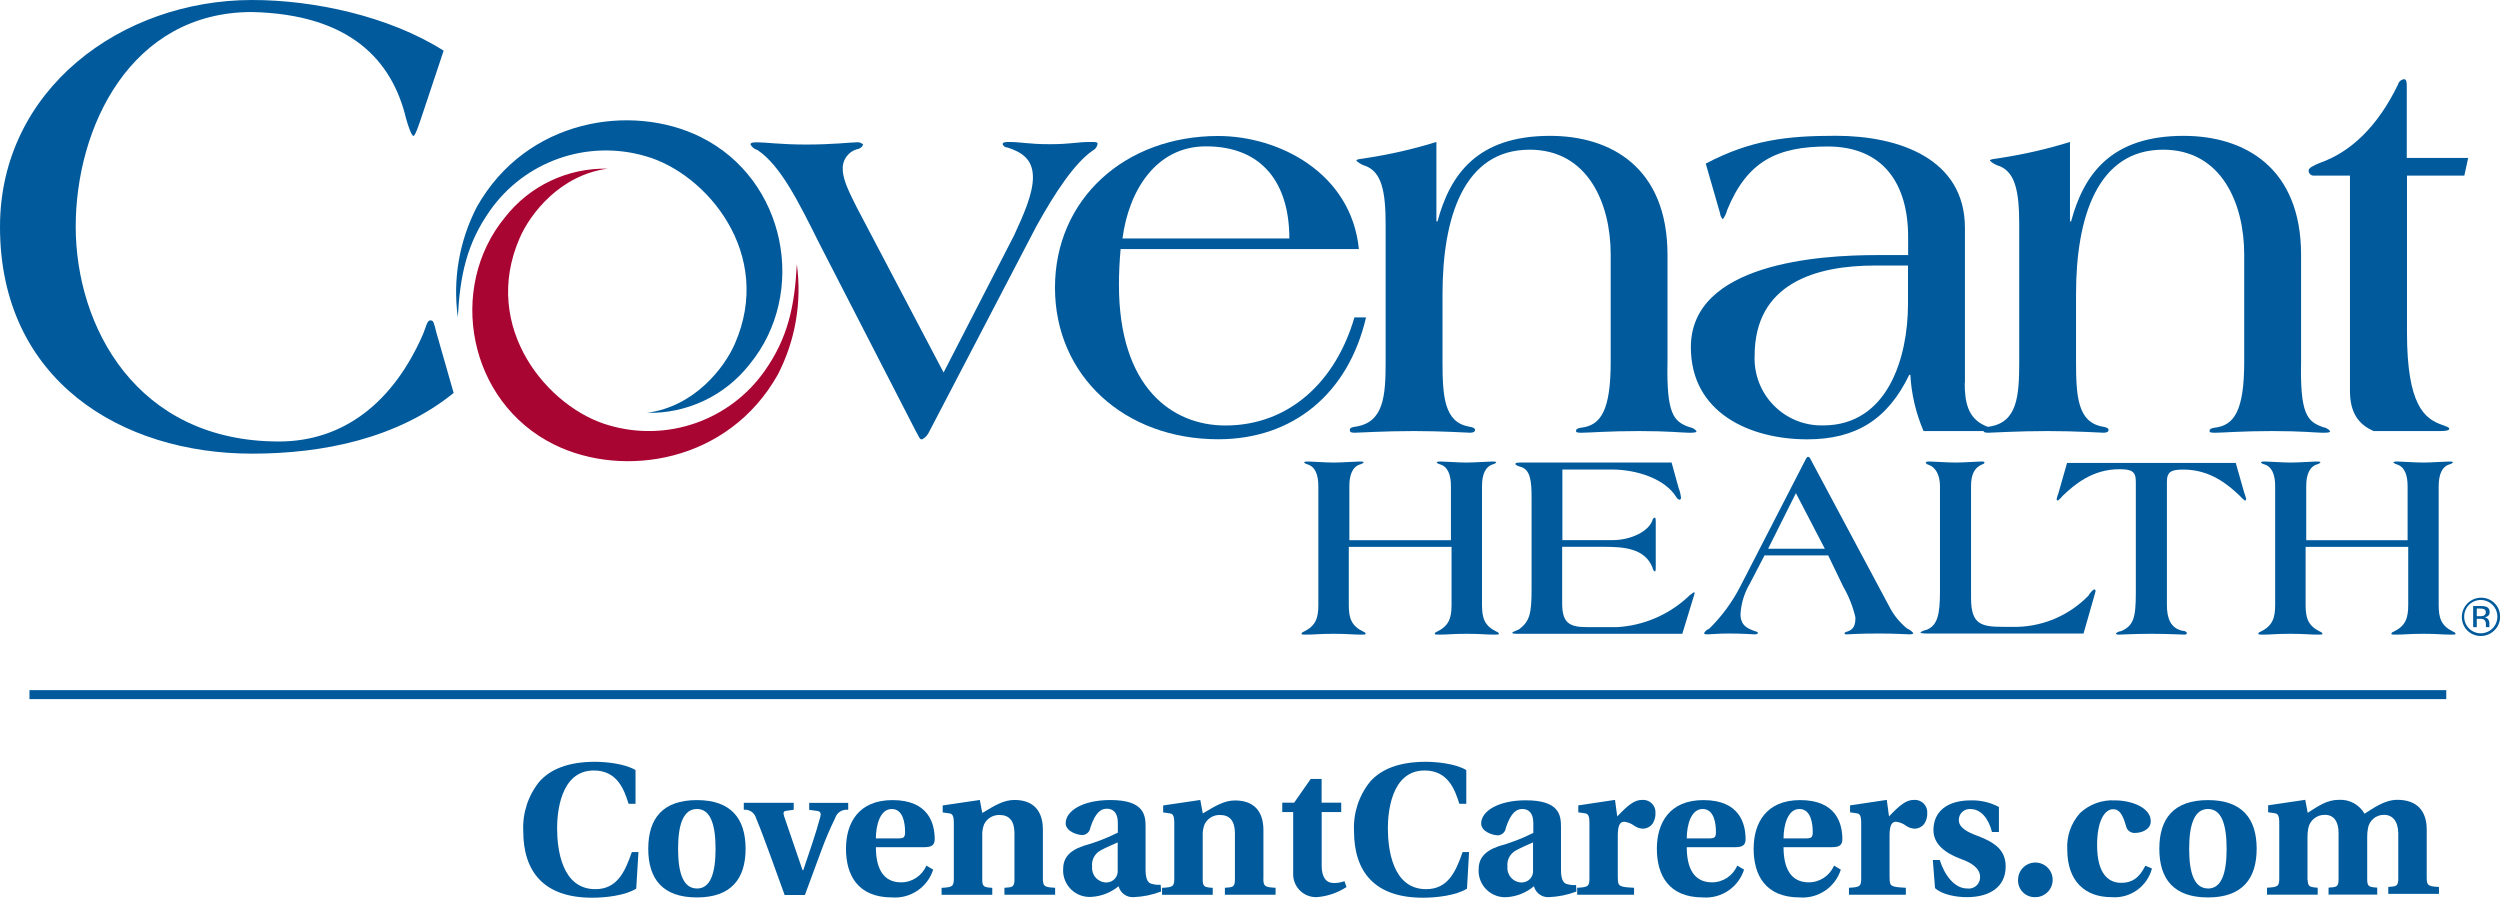
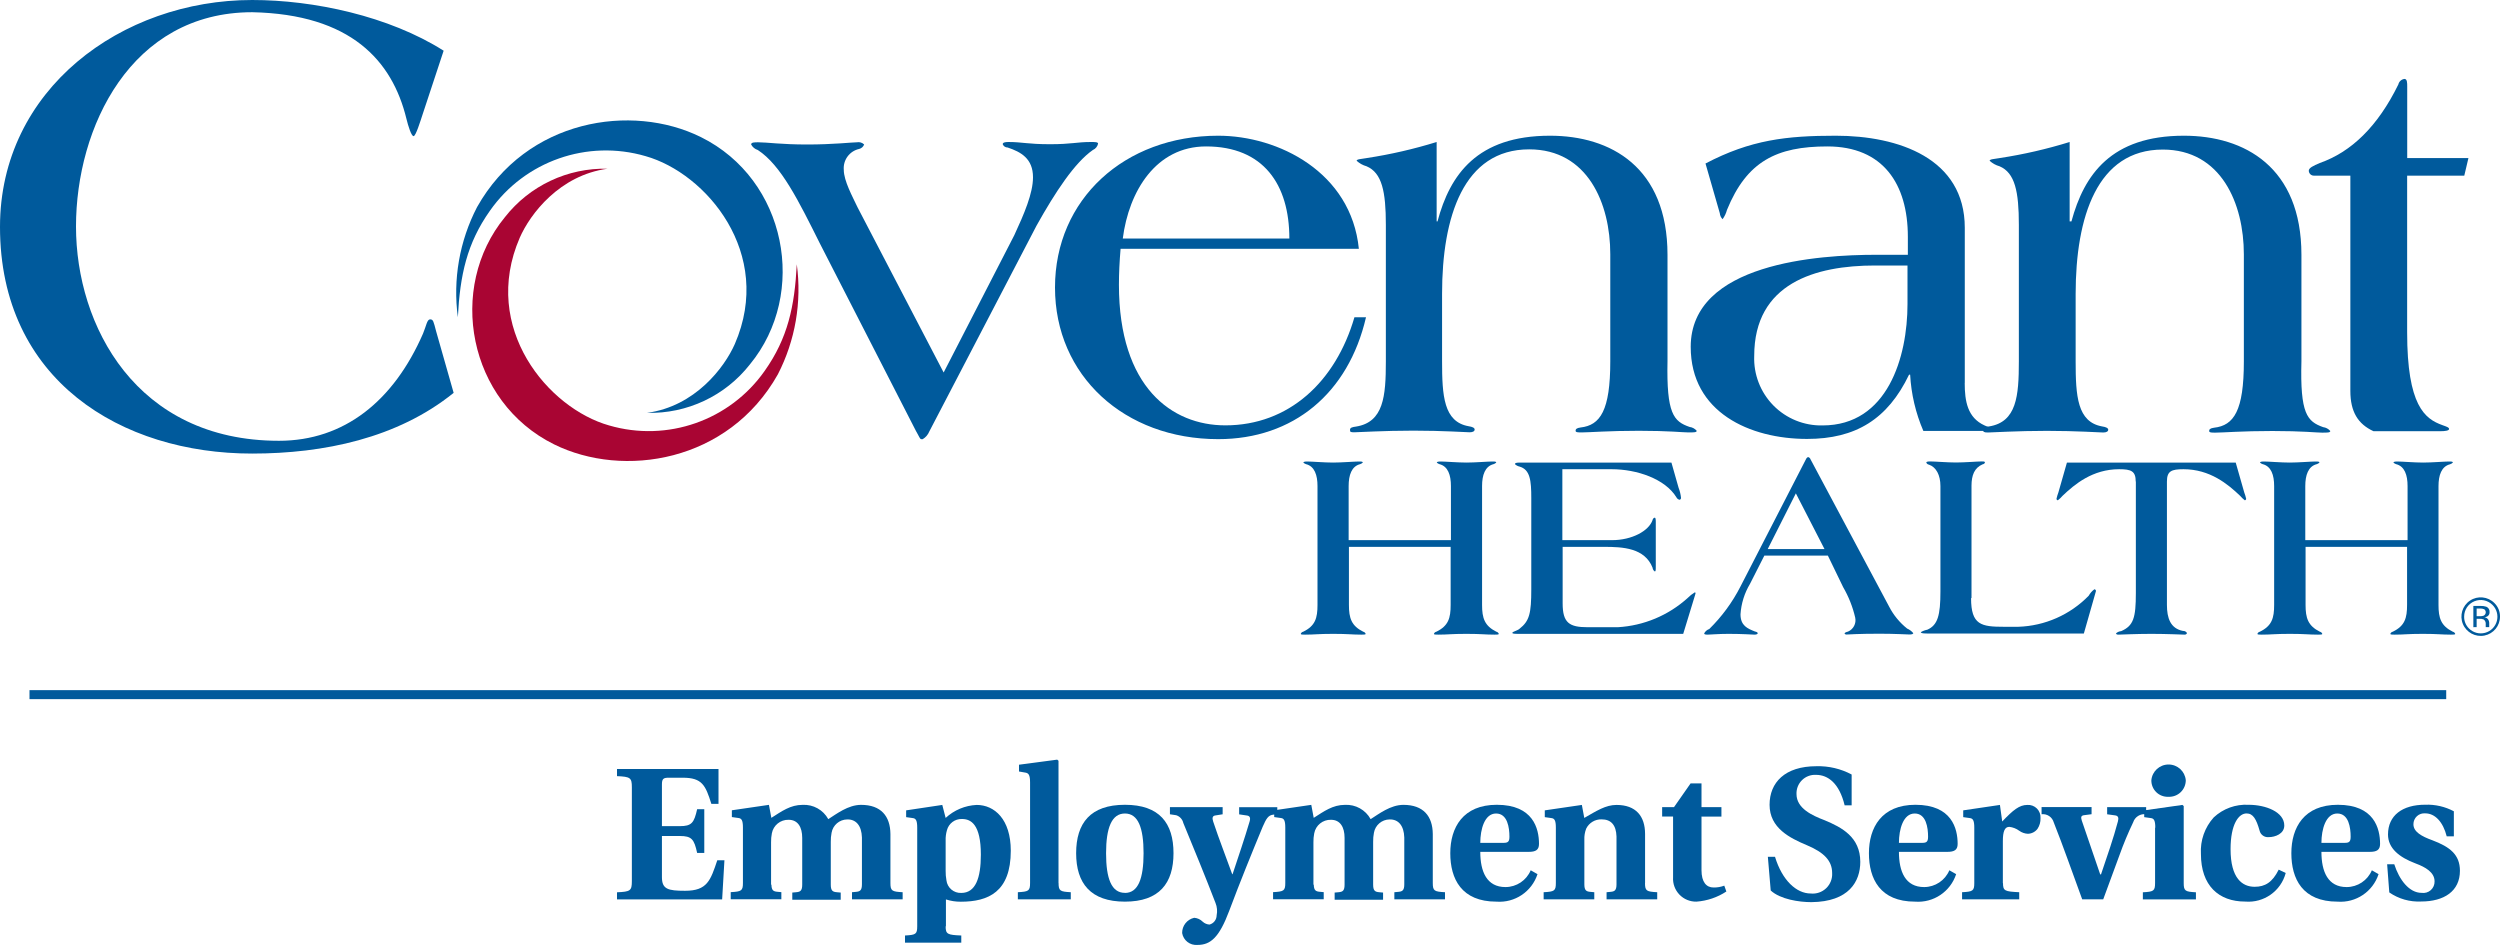
- <svg xmlns="http://www.w3.org/2000/svg" id="Layer_1" data-name="Layer 1" viewBox="0 0 359.58 129.12">
+ <svg xmlns="http://www.w3.org/2000/svg" id="Layer_1" data-name="Layer 1" viewBox="0 0 350 132.29">
  <defs>
-     <style>.cls-1,.cls-3{fill:#005a9c;}.cls-2{fill:#a90533;}.cls-3{stroke:#005a9c;stroke-width:1.29px;}</style>
+     <style>.cls-1{fill:#005a9c;}.cls-2{fill:#a90533;}</style>
  </defs>
-   <path class="cls-1" d="M91.83,122.54l-0.32,5.28c-1.63,1-4.44,1.3-6.34,1.3-7,0-9.91-3.79-9.91-9.59a10.51,10.51,0,0,1,2.33-7.12c1.6-1.79,4.17-2.84,8-2.84,1.35,0,4.2.22,5.82,1.19v4.85h-1c-0.62-1.95-1.57-4.79-5-4.79-4.9,0-5.28,6.31-5.28,8.29,0,3.06.68,8.78,5.5,8.78,3.06,0,4.23-2.36,5.25-5.34h1Z" />
-   <path class="cls-1" d="M211.3,122.54L211,127.82c-1.63,1-4.44,1.3-6.34,1.3-7,0-9.91-3.79-9.91-9.59a10.51,10.51,0,0,1,2.33-7.12c1.6-1.79,4.17-2.84,8-2.84,1.35,0,4.2.22,5.82,1.19v4.85h-1c-0.62-1.95-1.57-4.79-5-4.79-4.9,0-5.28,6.31-5.28,8.29,0,3.06.68,8.78,5.5,8.78,3.06,0,4.23-2.36,5.25-5.34h1Z" />
-   <path class="cls-1" d="M107.24,122.08c0,4.33-2.09,7-7,7s-7-2.63-7-7,2.09-7,7-7S107.24,117.74,107.24,122.08Zm-7,5.72c1.9,0,2.68-2.09,2.68-5.72s-0.79-5.72-2.68-5.72-2.71,2.09-2.71,5.72S98.33,127.79,100.25,127.79Z" />
-   <path class="cls-1" d="M112.85,128.71l-2.11-5.82c-0.65-1.76-1.27-3.49-2-5.23a1.64,1.64,0,0,0-1.76-1.19v-1h7.18v1l-1,.14c-0.49.05-.54,0.27-0.38,0.79l2.65,7.75h0.11c0.92-2.74,1.79-5.2,2.44-7.64,0.14-.51.05-0.81-0.43-0.87l-1.16-.16v-1H122v1a1.7,1.7,0,0,0-1.87,1.17,49.29,49.29,0,0,0-2,4.69l-2.36,6.39h-3Z" />
-   <path class="cls-1" d="M134.22,125.08a5.76,5.76,0,0,1-5.9,4c-5,0-6.64-3.28-6.64-7s1.81-7,6.69-7c5.23,0,6.07,3.41,6.07,5.63,0,0.87-.49,1.14-1.46,1.14h-7c0,2.84.92,5.06,3.63,5.06a3.94,3.94,0,0,0,3.63-2.41Zm-4.88-4.5c0.62,0,.84-0.16.84-0.89,0-1.27-.27-3.33-1.92-3.33s-2.28,2.28-2.28,4.23h3.36Z" />
-   <path class="cls-1" d="M150,126.36c0,1.14.22,1.25,1.76,1.33v1h-7.29v-1l0.57-.05c0.57-.05.87-0.19,0.87-1.08v-6.88c-0.05-1.62-.76-2.46-2.14-2.46a2.39,2.39,0,0,0-2.22,1.33,3.94,3.94,0,0,0-.27,1.6v6.42c0,0.89.3,1,.87,1.08l0.57,0.05v1h-7.29v-1c1.54-.08,1.76-0.19,1.76-1.33v-8c0-1.08-.22-1.33-0.65-1.38l-0.95-.14v-1l5.34-.79,0.35,1.87c1.79-1.06,3.06-1.87,4.63-1.87,2.79,0,4.06,1.63,4.09,4.17v7.07Z" />
-   <path class="cls-1" d="M167,128.23a12.48,12.48,0,0,1-4,.81,2.09,2.09,0,0,1-2.11-1.57A6.79,6.79,0,0,1,157,129a3.81,3.81,0,0,1-4.09-3.93c0-1.54.73-2.65,2.87-3.39a27.45,27.45,0,0,0,5-1.92v-1.44c0-1.54-.79-2-1.57-2s-1.63.41-2.38,2.71a1.23,1.23,0,0,1-1.11,1.08c-0.7,0-2.44-.49-2.44-1.71,0-1.76,2.44-3.33,6.42-3.33,4.79,0,5.07,2.11,5.07,3.79v6.26c0,1.6.51,1.92,0.87,2a3.67,3.67,0,0,0,1.3.14Zm-6.23-7.07c-0.65.3-1.6,0.68-2.44,1.14a2.35,2.35,0,0,0-1.25,2.36,2.08,2.08,0,0,0,2,2.27,1.64,1.64,0,0,0,1.68-1.84v-3.93Z" />
-   <path class="cls-1" d="M181.71,126.36c0,1.14.22,1.25,1.76,1.33v1h-7.29v-1l0.57-.05c0.57-.05.87-0.19,0.87-1.08v-6.88c-0.05-1.62-.76-2.46-2.14-2.46a2.39,2.39,0,0,0-2.22,1.33,3.94,3.94,0,0,0-.27,1.6v6.42c0,0.89.3,1,.87,1.08l0.57,0.05v1h-7.29v-1c1.54-.08,1.76-0.19,1.76-1.33v-8c0-1.08-.22-1.33-0.65-1.38l-0.95-.14v-1l5.34-.79L173,117c1.79-1.06,3.06-1.87,4.63-1.87,2.79,0,4.06,1.63,4.09,4.17v7.07Z" />
-   <path class="cls-1" d="M190.1,116.8v7.72c0,1.73.7,2.49,1.73,2.49a4.15,4.15,0,0,0,1.54-.27l0.3,0.84a9,9,0,0,1-4.31,1.46,3.3,3.3,0,0,1-3.36-3.49V116.8h-1.57v-1.35h1.71l2.38-3.41h1.57v3.41h2.82v1.35H190.1Z" />
-   <path class="cls-1" d="M226.74,128.23a12.47,12.47,0,0,1-4,.81,2.09,2.09,0,0,1-2.11-1.57,6.79,6.79,0,0,1-3.87,1.57,3.81,3.81,0,0,1-4.09-3.93c0-1.54.73-2.65,2.87-3.39a27.45,27.45,0,0,0,5-1.92v-1.44c0-1.54-.79-2-1.57-2s-1.63.41-2.38,2.71a1.23,1.23,0,0,1-1.11,1.08c-0.7,0-2.44-.49-2.44-1.71,0-1.76,2.44-3.33,6.42-3.33,4.79,0,5.06,2.11,5.06,3.79v6.26c0,1.6.51,1.92,0.87,2a3.68,3.68,0,0,0,1.3.14Zm-6.23-7.07c-0.65.3-1.6,0.68-2.44,1.14a2.35,2.35,0,0,0-1.25,2.36,2.08,2.08,0,0,0,2,2.27,1.64,1.64,0,0,0,1.68-1.84v-3.93Z" />
-   <path class="cls-1" d="M232.7,126.36c0,1.14.24,1.22,2.33,1.33v1h-8.18v-1c1.54-.08,1.76-0.19,1.76-1.33v-8c0-1.08-.22-1.33-0.65-1.38l-0.95-.14v-1l5.28-.79,0.32,2.38c1.57-1.65,2.46-2.38,3.6-2.38a1.78,1.78,0,0,1,1.9,1.9,2.59,2.59,0,0,1-.43,1.54,1.78,1.78,0,0,1-1.38.7,2.29,2.29,0,0,1-1.25-.43,3,3,0,0,0-1.44-.57c-0.65,0-.92.62-0.92,2v6.07Z" />
-   <path class="cls-1" d="M250.85,125.08a5.76,5.76,0,0,1-5.9,4c-5,0-6.64-3.28-6.64-7s1.82-7,6.69-7c5.23,0,6.07,3.41,6.07,5.63,0,0.87-.49,1.14-1.46,1.14h-7c0,2.84.92,5.06,3.63,5.06a3.94,3.94,0,0,0,3.63-2.41Zm-4.88-4.5c0.62,0,.84-0.16.84-0.89,0-1.27-.27-3.33-1.92-3.33s-2.28,2.28-2.28,4.23H246Z" />
-   <path class="cls-1" d="M264.77,125.08a5.76,5.76,0,0,1-5.9,4c-5,0-6.64-3.28-6.64-7s1.82-7,6.69-7c5.23,0,6.07,3.41,6.07,5.63,0,0.87-.49,1.14-1.46,1.14h-7c0,2.84.92,5.06,3.63,5.06a3.94,3.94,0,0,0,3.63-2.41Zm-4.88-4.5c0.62,0,.84-0.16.84-0.89,0-1.27-.27-3.33-1.92-3.33s-2.28,2.28-2.28,4.23h3.36Z" />
-   <path class="cls-1" d="M271.79,126.36c0,1.14.24,1.22,2.33,1.33v1h-8.18v-1c1.54-.08,1.76-0.19,1.76-1.33v-8c0-1.08-.22-1.33-0.65-1.38l-0.95-.14v-1l5.28-.79,0.32,2.38c1.57-1.65,2.46-2.38,3.6-2.38a1.78,1.78,0,0,1,1.9,1.9,2.59,2.59,0,0,1-.43,1.54,1.78,1.78,0,0,1-1.38.7,2.29,2.29,0,0,1-1.25-.43,3,3,0,0,0-1.44-.57c-0.65,0-.92.62-0.92,2v6.07Z" />
-   <path class="cls-1" d="M278,123.7h1c0.7,2.22,2.14,4.09,3.93,4.09a1.62,1.62,0,0,0,1.87-1.65c0-1.3-1.33-2.09-2.71-2.57-2.38-.89-4-2.19-4-4.17,0-2.74,2.06-4.28,5.36-4.28a8.11,8.11,0,0,1,4.06.95v3.6h-1c-0.51-2.06-1.68-3.3-3.06-3.3a1.56,1.56,0,0,0-1.71,1.57c0,1.08,1.16,1.73,2.74,2.3,2.49,0.95,4,2.06,4,4.39,0,2.93-2.28,4.41-5.58,4.41-1.52,0-3.55-.35-4.58-1.3Z" />
-   <path class="cls-1" d="M290.26,126.52a2.49,2.49,0,1,1,2.49,2.52A2.4,2.4,0,0,1,290.26,126.52Z" />
-   <path class="cls-1" d="M309.52,124.92a5.55,5.55,0,0,1-5.82,4.12c-3.82,0-6.36-2.3-6.36-6.85a7.2,7.2,0,0,1,1.84-5.25,6.78,6.78,0,0,1,5-1.82c2.46,0,5.17,1.06,5.17,3,0,1.19-1.3,1.68-2.25,1.68a1.22,1.22,0,0,1-1.3-.95c-0.46-1.62-.92-2.46-1.87-2.46-1.14,0-2.3,1.54-2.3,5.17,0,4.23,1.71,5.42,3.47,5.42,1.49,0,2.55-.62,3.47-2.46Z" />
-   <path class="cls-1" d="M324.58,122.08c0,4.33-2.09,7-7,7s-7-2.63-7-7,2.09-7,7-7S324.58,117.74,324.58,122.08Zm-7,5.72c1.9,0,2.68-2.09,2.68-5.72s-0.79-5.72-2.68-5.72-2.71,2.09-2.71,5.72S315.67,127.79,317.59,127.79Z" />
-   <path class="cls-1" d="M331.92,126.55c0,0.89.3,1,.87,1.08l0.57,0.05v1h-7.29v-1c1.54-.08,1.76-0.19,1.76-1.33v-8c0-1.08-.22-1.33-0.65-1.38l-0.95-.14v-1l5.34-.79,0.35,1.87c1.49-.95,2.74-1.87,4.5-1.87a4,4,0,0,1,3.68,2c1.17-.73,2.84-2,4.71-2,2.87,0,4.2,1.63,4.23,4.2v7c0,1.14.22,1.25,1.76,1.33v1h-7.29v-1l0.57-.05c0.57-.05.87-0.19,0.87-1.08V119.8c-0.05-1.71-.84-2.63-2.11-2.6a2.31,2.31,0,0,0-2.25,1.92,6.3,6.3,0,0,0-.11,1.3v6.12c0,0.89.3,1,.87,1.08l0.57,0.05v1h-7v-1l0.57-.05c0.57-.05.87-0.19,0.87-1.08V119.8c0-1.54-.62-2.6-1.95-2.6a2.38,2.38,0,0,0-2.41,1.95,6.2,6.2,0,0,0-.11,1.27v6.12Z" />
-   <path class="cls-1" d="M65.25,56.52c-8.06,6.52-18.71,8.73-29,8.73C17.46,65.25,0,54.7,0,32.63,0,12.86,17.46,0,36.27,0,45.1,0,55.94,2.3,63.81,7.29l-3,9c-0.38,1.15-1.06,3.26-1.34,3.26s-0.77-1.44-1.06-2.49c-2-8.35-8-15-22.17-15.33-17.46,0-25.35,16.57-25.35,30.87S19.58,63.5,40.11,63.5c9.4,0,16.5-5.73,20.73-15.42,0.48-1.15.58-2,1.06-2s0.48,0.29.86,1.73Z" />
-   <path class="cls-1" d="M135.72,53.58l10.15-19.75c1.43-3.09,2.7-6,2.7-8.33,0-2.7-1.74-3.65-3.65-4.28a0.74,0.74,0,0,1-.71-0.48c0-.24.32-0.32,0.79-0.32,2.06,0,2.78.32,6,.32,3.09,0,3.81-.32,5.87-0.32,0.56,0,1,0,1,.24a1.27,1.27,0,0,1-.71,1c-2.62,1.82-5.39,6-8.09,10.87L133.66,62.07a2.29,2.29,0,0,1-1,1.11h-0.16c-0.24,0-.32-0.4-0.79-1.19l-13.88-27c-3-6-5.55-11.18-8.88-13.41a1.64,1.64,0,0,1-1-.79c0-.32.48-0.32,1-0.32,1.27,0,3.25.32,7.06,0.32,3.65,0,6.5-.32,7.14-0.32a1.15,1.15,0,0,1,1,.32,1,1,0,0,1-.71.63,2.84,2.84,0,0,0-2.22,3c0,1.59,1.27,3.89,2,5.39Z" />
-   <path class="cls-1" d="M161.18,35.81c-0.16,1.82-.24,3.49-0.24,5.16,0,14.75,7.62,20.23,15.31,20.23,9.12,0,15.87-6.27,18.56-15.55h1.67C193.94,56.59,186,63.18,175.22,63.18c-13.49,0-23.48-9.12-23.48-21.81s10-21.81,23.48-21.81c8.65,0,19.12,5.24,20.23,16.26H161.18Zm24.27-1.51c0-7.77-3.73-13.25-12-13.25-7.22,0-11.11,6.43-12,13.25h24Z" />
-   <path class="cls-1" d="M206.6,31.84h0.16c1.82-6.74,5.71-12.3,16.18-12.3,8.73,0,16.9,4.52,16.9,17.13V52c-0.16,7.54.87,8.65,3.17,9.44a1.63,1.63,0,0,1,1,.56c0,0.24-.4.24-1.19,0.24S240.08,62,235.72,62s-7.14.24-8.17,0.24c-0.48,0-.87,0-0.87-0.24s0.16-.4.71-0.48c2.86-.32,4.28-2.46,4.28-9.52V36.6c0-7.3-3.25-15.07-11.66-15.07-9.44,0-12.53,9.68-12.53,20.78V52c0,5,.24,8.73,3.81,9.36,0.56,0.08.87,0.24,0.87,0.48s-0.24.4-.71,0.4S207.64,62,203.35,62s-7.93.24-8.49,0.24-0.71-.08-0.71-0.4,0.32-.4.87-0.48c4-.63,4.28-4.36,4.28-9.36V32.32c0-4.76-.56-7.46-2.78-8.41a3.51,3.51,0,0,1-1.43-.79c0-.24.56-0.24,1.51-0.4a69.34,69.34,0,0,0,10-2.3V31.84Z" />
-   <path class="cls-1" d="M282.59,55.09c0,2.62.4,5,2.86,6.11,0.48,0.24.79,0.24,0.79,0.48a1,1,0,0,1-1,.32h-8.57a23.64,23.64,0,0,1-1.9-8.09h-0.16c-3.09,6.43-7.69,9.28-14.67,9.28-8.25,0-16.74-3.81-16.74-13.25,0-12.06,18.4-13.25,26.73-13.25h4.52V34.07c0-7.62-3.57-13-11.58-13-7.3,0-11.58,2.14-14.44,9.12a4,4,0,0,1-.63,1.35,1.42,1.42,0,0,1-.4-0.87l-2.06-7.14c6.5-3.41,11.66-4,18.72-4,9,0,18.56,3.25,18.56,13.25V55.09Zm-8.17-16.9h-4.68c-8.57,0-17.37,2.54-17.37,13a9.63,9.63,0,0,0,9.84,10c9.36,0,12.22-9.84,12.22-17.45V38.19Z" />
-   <path class="cls-1" d="M297.73,31.84h0.16c1.82-6.74,5.71-12.3,16.18-12.3,8.73,0,16.9,4.52,16.9,17.13V52c-0.16,7.54.87,8.65,3.17,9.44a1.63,1.63,0,0,1,1,.56c0,0.24-.4.24-1.19,0.24S331.21,62,326.84,62s-7.14.24-8.17,0.24c-0.48,0-.87,0-0.87-0.24s0.16-.4.71-0.48c2.86-.32,4.28-2.46,4.28-9.52V36.6c0-7.3-3.25-15.07-11.66-15.07-9.44,0-12.53,9.68-12.53,20.78V52c0,5,.24,8.73,3.81,9.36,0.56,0.08.87,0.24,0.87,0.48s-0.24.4-.71,0.4S298.76,62,294.48,62s-7.93.24-8.49,0.24-0.71-.08-0.71-0.4,0.32-.4.87-0.48c4-.63,4.28-4.36,4.28-9.36V32.32c0-4.76-.56-7.46-2.78-8.41a3.51,3.51,0,0,1-1.43-.79c0-.24.56-0.24,1.51-0.4a69.32,69.32,0,0,0,10-2.3V31.84Z" />
-   <path class="cls-1" d="M332.84,25.26a0.73,0.73,0,0,1-.79-0.71c0-.4.63-0.71,1.59-1.11,4.52-1.59,8.33-5.24,11.26-11.26a1.05,1.05,0,0,1,.87-0.79c0.4,0,.4.56,0.4,1.11V22.72H355l-0.55,2.54h-8.25V47.79c0,10.55,2.54,12.45,5.08,13.33,0.63,0.24,1,.32,1,0.56s-0.55.32-1.27,0.32h-9.6C339.1,61,338,59.21,338,56.2V25.26h-5.16Z" />
-   <path class="cls-1" d="M208.69,77.69V69.92c0-1.58-.42-2.85-1.66-3.16a0.94,0.94,0,0,1-.39-0.23c0-.12.23-0.15,0.58-0.15,0.62,0,2.46.15,3.7,0.15s3.08-.15,3.7-0.15c0.35,0,.58,0,0.58.15a0.94,0.94,0,0,1-.38.23c-1.23.31-1.66,1.58-1.66,3.16V87c0,1.89.35,3,2.08,3.85a0.46,0.46,0,0,1,.35.31c0,0.12-.23.12-0.62,0.12-1.39,0-1.85-.12-4-0.12s-2.66.12-4,.12c-0.39,0-.62,0-0.62-0.12a0.46,0.46,0,0,1,.35-0.31c1.73-.85,2.08-2,2.08-3.85V78.66H194V87c0,1.89.35,3,2.08,3.85a0.46,0.46,0,0,1,.35.31c0,0.12-.23.12-0.62,0.12-1.39,0-1.85-.12-4-0.12s-2.66.12-4,.12c-0.38,0-.62,0-0.62-0.12a0.46,0.46,0,0,1,.35-0.31c1.73-.85,2.08-2,2.08-3.85V69.92c0-1.58-.42-2.85-1.66-3.16a0.94,0.94,0,0,1-.39-0.23c0-.12.23-0.15,0.58-0.15,0.62,0,2.46.15,3.7,0.15s3.08-.15,3.7-0.15c0.35,0,.58,0,0.58.15a0.94,0.94,0,0,1-.39.23c-1.23.31-1.66,1.58-1.66,3.16v7.78h14.67Z" />
-   <path class="cls-1" d="M224.76,77.69h7.12c2.81,0,5.28-1.31,5.81-2.89a0.41,0.41,0,0,1,.31-0.35c0.12,0,.15.19,0.15,0.58v6.35c0,0.65,0,.81-0.15.81a0.75,0.75,0,0,1-.31-0.54c-1.12-2.85-4.27-3-7-3h-6v8.12c0,2.81,1,3.43,3.58,3.43h4.35a16.37,16.37,0,0,0,10-4.2,5.31,5.31,0,0,1,1-.81,0.1,0.1,0,0,1,.12.12,1.75,1.75,0,0,1-.08.31l-1.69,5.54H218.68c-0.89,0-1.16,0-1.16-.15s0.81-.35,1.08-0.58c1.42-1.12,1.69-2.2,1.69-5.7V71.65c0-2.5-.15-4.16-1.69-4.54a1.39,1.39,0,0,1-.65-0.35c0-.15.15-0.23,0.73-0.23h21.75l1,3.62a5.5,5.5,0,0,1,.35,1.42,0.28,0.28,0,0,1-.19.31,0.65,0.65,0,0,1-.46-0.35c-1.62-2.66-5.7-4-9.32-4h-7.09v10.2Z" />
-   <path class="cls-1" d="M253.77,79.93l-2.08,4a9.76,9.76,0,0,0-1.35,4.39c0,1.66,1,2.08,2.08,2.46,0.31,0.08.42,0.15,0.42,0.27s-0.19.19-.46,0.19-1.66-.12-3.77-0.12c-1.54,0-2.54.12-3,.12s-0.5-.08-0.5-0.19a1.33,1.33,0,0,1,.73-0.62,23.62,23.62,0,0,0,4.47-6.08l9.43-18.33a0.54,0.54,0,0,1,.27-0.31h0.08a0.48,0.48,0,0,1,.31.31l11.32,21.18a9.75,9.75,0,0,0,2.58,3.2,2.37,2.37,0,0,1,.89.65c0,0.12-.19.19-0.54,0.19s-2.08-.12-4.31-0.12c-3.16,0-4.43.12-4.66,0.12a0.41,0.41,0,0,1-.39-0.12c0-.15.19-0.23,0.5-0.31,0.89-.31,1.08-1,1.08-2a15.83,15.83,0,0,0-1.73-4.39l-2.19-4.54h-9.16Zm4.54-9-4,8h8.16Z" />
-   <path class="cls-1" d="M283.5,86c0,3.85,1.46,4.16,4.74,4.16h2a14.81,14.81,0,0,0,10.13-4.47,2.94,2.94,0,0,1,.81-0.92,0.23,0.23,0,0,1,.23.27,3.94,3.94,0,0,1-.15.54l-1.58,5.54H277.07c-0.65,0-.85-0.08-0.85-0.19a2.83,2.83,0,0,1,.92-0.35c1.5-.65,1.89-2.08,1.89-5.51V69.92c0-1.58-.62-2.73-1.66-3.08a0.47,0.47,0,0,1-.38-0.31c0-.12.23-0.15,0.58-0.15,0.62,0,2.46.15,3.7,0.15s3.08-.15,3.7-0.15c0.35,0,.46,0,0.46.19a0.5,0.5,0,0,1-.35.23c-1.16.5-1.58,1.54-1.58,3.12V86Z" />
-   <path class="cls-1" d="M307.2,69.26c0-1.5-.65-1.77-2.39-1.77-3.81,0-6.39,2.16-8.12,3.81A4.46,4.46,0,0,1,296,72a0.22,0.22,0,0,1-.19-0.23,6.28,6.28,0,0,1,.27-0.88l1.23-4.31h24.26l1.23,4.31a6.35,6.35,0,0,1,.27.88,0.21,0.21,0,0,1-.19.23,4.46,4.46,0,0,1-.69-0.65c-1.73-1.66-4.31-3.81-8.13-3.81-1.73,0-2.39.27-2.39,1.77V87c0,1.89.5,3.39,2.31,3.74a0.61,0.61,0,0,1,.58.31,0.34,0.34,0,0,1-.31.23c-0.27,0-2.62-.12-4.81-0.12s-4.47.12-4.74,0.12-0.35-.08-0.35-0.19a1.29,1.29,0,0,1,.73-0.31c1.77-.77,2.12-1.89,2.12-5.47V69.26Z" />
-   <path class="cls-1" d="M346.29,77.69V69.92c0-1.58-.42-2.85-1.66-3.16a0.93,0.93,0,0,1-.38-0.23c0-.12.23-0.15,0.58-0.15,0.62,0,2.46.15,3.7,0.15s3.08-.15,3.7-0.15c0.35,0,.58,0,0.58.15a0.94,0.94,0,0,1-.39.23c-1.23.31-1.66,1.58-1.66,3.16V87c0,1.89.35,3,2.08,3.85a0.46,0.46,0,0,1,.35.31c0,0.12-.23.12-0.62,0.12-1.39,0-1.85-.12-4-0.12s-2.66.12-4,.12c-0.38,0-.62,0-0.62-0.12a0.46,0.46,0,0,1,.35-0.31c1.73-.85,2.08-2,2.08-3.85V78.66H331.62V87c0,1.89.35,3,2.08,3.85a0.47,0.47,0,0,1,.35.31c0,0.12-.23.12-0.62,0.12-1.39,0-1.85-.12-4-0.12s-2.66.12-4,.12c-0.38,0-.62,0-0.62-0.12a0.47,0.47,0,0,1,.35-0.31c1.73-.85,2.08-2,2.08-3.85V69.92c0-1.58-.42-2.85-1.66-3.16a0.94,0.94,0,0,1-.39-0.23c0-.12.23-0.15,0.58-0.15,0.62,0,2.46.15,3.7,0.15s3.08-.15,3.7-0.15c0.35,0,.58,0,0.58.15a0.94,0.94,0,0,1-.38.23c-1.23.31-1.66,1.58-1.66,3.16v7.78h14.67Z" />
-   <path class="cls-2" d="M114.61,38c-0.31,6.06-1.3,10.63-4.62,15.34a20.37,20.37,0,0,1-22.38,7.84c-8.71-2.45-18.54-14-12.84-27,1.49-3.4,5.74-9,12.63-9.92a18.21,18.21,0,0,0-14.77,7c-8.36,10.18-5.29,26.57,7.07,32.68,9.95,4.92,25.07,2.59,32.18-10.07A26.68,26.68,0,0,0,114.61,38Z" />
-   <path class="cls-1" d="M65.85,45.64c0.31-6.06,1.3-10.63,4.62-15.34a20.37,20.37,0,0,1,22.38-7.84c8.71,2.45,18.54,14,12.84,27-1.49,3.4-5.74,9-12.63,9.92a18.21,18.21,0,0,0,14.77-7c8.36-10.18,5.29-26.57-7.07-32.68-9.95-4.92-25.07-2.59-32.18,10.07A26.68,26.68,0,0,0,65.85,45.64Z" />
-   <path class="cls-1" d="M358.5,87a2.39,2.39,0,1,1-3.38,3.39,2.42,2.42,0,0,1,0-3.39A2.38,2.38,0,0,1,358.5,87Zm0.28-.27a2.78,2.78,0,0,0-3.93,3.93,2.77,2.77,0,0,0,3.93,0,2.69,2.69,0,0,0,.81-2A2.66,2.66,0,0,0,358.77,86.73Zm-1.55,1.83a1.45,1.45,0,0,1-.51.07h-0.48v-1.1h0.46a1.39,1.39,0,0,1,.65.11A0.55,0.55,0,0,1,357.22,88.56Zm-1.53,1.64h0.54V89h0.42a1.29,1.29,0,0,1,.6.1,0.75,0.75,0,0,1,.29.7v0.4h0.5l0,0a0.51,0.51,0,0,1,0-.16c0-.08,0-0.16,0-0.23V89.56a0.84,0.84,0,0,0-.17-0.47,0.74,0.74,0,0,0-.53-0.3,1.17,1.17,0,0,0,.44-0.15,0.66,0.66,0,0,0,.3-0.6,0.76,0.76,0,0,0-.47-0.77,2.33,2.33,0,0,0-.83-0.11h-1.07v3Z" />
-   <line class="cls-3" x1="351.85" y1="99.91" x2="4.24" y2="99.91" />
+   <path class="cls-1" d="M88.46,110.22c0-1.34-.21-1.48-2.08-1.56v-1h14.21v4.88h-1c-0.82-2.61-1.29-3.66-4-3.66h-2c-0.74,0-.92.18-0.92,0.95v5.83h2.5c1.66,0,2-.45,2.43-2.37h1v6.12h-1c-0.42-1.92-.76-2.37-2.43-2.37h-2.5v5.75c0,1.69.82,1.92,3.24,1.92,3.11,0,3.56-1.45,4.51-4.27h1l-0.32,5.48H86.38v-1c1.87-.08,2.08-0.21,2.08-1.56V110.22Z" />
+   <path class="cls-1" d="M108,123.8c0,0.87.29,1,.84,1.05l0.55,0.05v1h-7.09v-1c1.5-.08,1.71-0.18,1.71-1.29v-7.75c0-1.05-.21-1.29-0.63-1.34l-0.92-.13v-0.95l5.19-.76,0.34,1.82c1.45-.92,2.66-1.82,4.38-1.82a3.87,3.87,0,0,1,3.59,2c1.13-.71,2.77-2,4.59-2,2.79,0,4.09,1.58,4.11,4.09v6.85c0,1.11.21,1.21,1.71,1.29v1h-7.09v-1l0.55-.05c0.55-.05.84-0.18,0.84-1.05v-6.56c-0.05-1.66-.82-2.56-2.06-2.53a2.25,2.25,0,0,0-2.19,1.87,6.14,6.14,0,0,0-.11,1.27v6c0,0.87.29,1,.84,1.05l0.55,0.05v1h-6.78v-1l0.55-.05c0.55-.05.84-0.18,0.84-1.05v-6.56c0-1.5-.61-2.53-1.9-2.53a2.32,2.32,0,0,0-2.35,1.9,6,6,0,0,0-.11,1.24v6Z" />
+   <path class="cls-1" d="M132.39,129.68c0,1.11.26,1.21,2.19,1.29v1h-7.88v-1c1.5-.08,1.71-0.18,1.71-1.29V115.87c0-1.05-.21-1.29-0.63-1.34l-0.92-.13v-0.95l5.06-.76,0.47,1.82a6.86,6.86,0,0,1,4.35-1.82c2.48,0,4.77,2,4.77,6.41,0,5.77-3.14,7.14-7,7.14a6.66,6.66,0,0,1-2.08-.32v3.77Zm0-7.78a7,7,0,0,0,.11,1.34,2,2,0,0,0,2.08,1.77c2,0,2.74-2.08,2.74-5.35,0-4.27-1.4-5-2.64-5a2.1,2.1,0,0,0-2.11,1.58,4.62,4.62,0,0,0-.18,1.45v4.17Z" />
+   <path class="cls-1" d="M148.2,123.62c0,1.11.21,1.21,1.71,1.29v1h-7.41v-1c1.5-.08,1.71-0.18,1.71-1.29V109.54c0-1.05-.21-1.29-0.63-1.37l-0.92-.16v-0.95l5.35-.71,0.18,0.16v17.11Z" />
+   <path class="cls-1" d="M164.29,119.45c0,4.22-2,6.78-6.8,6.78s-6.83-2.56-6.83-6.78,2-6.78,6.83-6.78S164.29,115.23,164.29,119.45Zm-6.8,5.56c1.85,0,2.61-2,2.61-5.56s-0.76-5.56-2.61-5.56-2.64,2-2.64,5.56S155.61,125,157.48,125Z" />
+   <path class="cls-1" d="M178.82,113v1l-0.55.05c-0.74.08-1,.58-1.5,1.71-1.56,3.77-3.14,7.65-4.67,11.73-1.42,3.8-2.64,4.8-4.46,4.8a2,2,0,0,1-2.14-1.66,2.16,2.16,0,0,1,1.69-2.14,1.87,1.87,0,0,1,1.19.55,1.54,1.54,0,0,0,.95.4,1.35,1.35,0,0,0,1-1.29,3,3,0,0,0-.16-1.74c-1.4-3.64-3-7.54-4.51-11.2a1.47,1.47,0,0,0-1-1.08l-0.87-.13v-1h7.38v1l-1,.16c-0.42.05-.5,0.34-0.32,0.87,0.82,2.48,1.79,4.93,2.66,7.36h0.05c0.82-2.48,1.66-4.93,2.4-7.43,0.13-.5,0-0.74-0.4-0.79l-1.08-.16v-1h5.3Z" />
+   <path class="cls-1" d="M183.93,123.8c0,0.87.29,1,.84,1.05l0.55,0.05v1h-7.09v-1c1.5-.08,1.71-0.18,1.71-1.29v-7.75c0-1.05-.21-1.29-0.63-1.34l-0.92-.13v-0.95l5.19-.76,0.34,1.82c1.45-.92,2.66-1.82,4.38-1.82a3.87,3.87,0,0,1,3.59,2c1.13-.71,2.77-2,4.59-2,2.79,0,4.09,1.58,4.11,4.09v6.85c0,1.11.21,1.21,1.71,1.29v1h-7.09v-1l0.55-.05c0.55-.05.84-0.18,0.84-1.05v-6.56c-0.05-1.66-.82-2.56-2.06-2.53a2.25,2.25,0,0,0-2.19,1.87,6.14,6.14,0,0,0-.11,1.27v6c0,0.87.29,1,.84,1.05l0.55,0.05v1h-6.78v-1l0.55-.05c0.55-.05.84-0.18,0.84-1.05v-6.56c0-1.5-.61-2.53-1.9-2.53a2.32,2.32,0,0,0-2.35,1.9,6,6,0,0,0-.11,1.24v6Z" />
+   <path class="cls-1" d="M215.25,122.38a5.6,5.6,0,0,1-5.75,3.85c-4.9,0-6.46-3.19-6.46-6.78s1.77-6.78,6.51-6.78c5.09,0,5.91,3.32,5.91,5.48,0,0.84-.47,1.11-1.42,1.11h-6.8c0,2.77.9,4.93,3.53,4.93a3.84,3.84,0,0,0,3.53-2.35ZM210.5,118c0.61,0,.82-0.16.82-0.87,0-1.24-.26-3.24-1.87-3.24s-2.21,2.21-2.21,4.11h3.27Z" />
+   <path class="cls-1" d="M230.3,123.62c0,1.11.21,1.21,1.71,1.29v1h-7.09v-1l0.55-.05c0.55-.05.84-0.18,0.84-1.05v-6.7c-0.05-1.58-.74-2.4-2.08-2.4a2.33,2.33,0,0,0-2.16,1.29,3.83,3.83,0,0,0-.26,1.56v6.25c0,0.87.29,1,.84,1.05l0.55,0.05v1h-7.09v-1c1.5-.08,1.71-0.18,1.71-1.29v-7.75c0-1.05-.21-1.29-0.63-1.34l-0.92-.13v-0.95l5.19-.76,0.34,1.82c1.74-1,3-1.82,4.51-1.82,2.72,0,4,1.58,4,4.06v6.88Z" />
+   <path class="cls-1" d="M238.21,114.31v7.51c0,1.69.69,2.43,1.69,2.43a4,4,0,0,0,1.5-.26l0.29,0.82a8.78,8.78,0,0,1-4.19,1.42,3.21,3.21,0,0,1-3.27-3.4v-8.52H232.7V113h1.66l2.32-3.32h1.53V113H241v1.32h-2.74Z" />
+   <path class="cls-1" d="M258.25,112.75c-0.74-3.08-2.32-4.27-4-4.27a2.59,2.59,0,0,0-2.74,2.69c0,2,2.19,3,3.93,3.66,2.4,1,5,2.35,5,5.83,0,2.74-1.58,5.59-6.85,5.64-1.74,0-4.35-.4-5.69-1.63l-0.4-4.72h1c1,3.3,3,5.14,5,5.14a2.72,2.72,0,0,0,3-2.87c0-1.69-1.11-2.87-3.51-3.88s-5.25-2.4-5.25-5.67c0-3.11,2.14-5.4,6.56-5.4a9.93,9.93,0,0,1,4.93,1.16v4.32h-0.95Z" />
+   <path class="cls-1" d="M273.86,122.38a5.6,5.6,0,0,1-5.75,3.85c-4.9,0-6.46-3.19-6.46-6.78s1.77-6.78,6.51-6.78c5.09,0,5.91,3.32,5.91,5.48,0,0.84-.47,1.11-1.42,1.11h-6.8c0,2.77.9,4.93,3.53,4.93a3.84,3.84,0,0,0,3.53-2.35ZM269.11,118c0.61,0,.82-0.16.82-0.87,0-1.24-.26-3.24-1.87-3.24s-2.21,2.21-2.21,4.11h3.27Z" />
+   <path class="cls-1" d="M280.42,123.62c0,1.11.24,1.19,2.27,1.29v1h-8v-1c1.5-.08,1.71-0.18,1.71-1.29v-7.75c0-1.05-.21-1.29-0.63-1.34l-0.92-.13v-0.95l5.14-.76,0.32,2.32c1.53-1.61,2.4-2.32,3.51-2.32a1.73,1.73,0,0,1,1.85,1.85,2.52,2.52,0,0,1-.42,1.5,1.74,1.74,0,0,1-1.34.69,2.23,2.23,0,0,1-1.21-.42,2.89,2.89,0,0,0-1.4-.55c-0.63,0-.9.61-0.9,2v5.91Z" />
+   <path class="cls-1" d="M291.51,125.91l-2.06-5.67c-0.63-1.71-1.24-3.4-1.92-5.09a1.59,1.59,0,0,0-1.71-1.16v-1h7v1l-1,.13c-0.47.05-.53,0.26-0.37,0.76l2.58,7.54h0.11c0.9-2.66,1.74-5.06,2.37-7.43,0.13-.5.05-0.79-0.42-0.84L295,114v-1h5.46v1a1.65,1.65,0,0,0-1.82,1.13,47.87,47.87,0,0,0-1.9,4.56l-2.29,6.22h-2.9Z" />
+   <path class="cls-1" d="M301.74,115.87c0-1.05-.21-1.29-0.63-1.34l-0.92-.13v-0.95l5.35-.76,0.18,0.16v10.78c0,1.11.21,1.21,1.71,1.29v1H300v-1c1.5-.08,1.71-0.18,1.71-1.29v-7.75Zm-0.55-6.64a2.42,2.42,0,0,1,4.82,0,2.32,2.32,0,0,1-2.43,2.32A2.28,2.28,0,0,1,301.19,109.22Z" />
+   <path class="cls-1" d="M320,122.22a5.4,5.4,0,0,1-5.67,4c-3.72,0-6.2-2.24-6.2-6.67a7,7,0,0,1,1.79-5.11,6.6,6.6,0,0,1,4.88-1.77c2.4,0,5,1,5,2.9,0,1.16-1.27,1.63-2.19,1.63a1.19,1.19,0,0,1-1.27-.92c-0.45-1.58-.9-2.4-1.82-2.4-1.11,0-2.24,1.5-2.24,5,0,4.11,1.66,5.27,3.37,5.27,1.45,0,2.48-.61,3.37-2.4Z" />
+   <path class="cls-1" d="M333,122.38a5.6,5.6,0,0,1-5.75,3.85c-4.9,0-6.46-3.19-6.46-6.78s1.77-6.78,6.51-6.78c5.09,0,5.91,3.32,5.91,5.48,0,0.84-.47,1.11-1.42,1.11H325c0,2.77.9,4.93,3.53,4.93a3.84,3.84,0,0,0,3.53-2.35ZM328.27,118c0.61,0,.82-0.16.82-0.87,0-1.24-.26-3.24-1.87-3.24S325,116.1,325,118h3.27Z" />
+   <path class="cls-1" d="M334.2,121h1c0.69,2.16,2.08,4,3.82,4a1.58,1.58,0,0,0,1.82-1.61c0-1.27-1.29-2-2.64-2.5-2.32-.87-3.88-2.14-3.88-4.06,0-2.66,2-4.17,5.22-4.17a7.89,7.89,0,0,1,4,.92v3.51h-1c-0.5-2-1.63-3.22-3-3.22a1.52,1.52,0,0,0-1.66,1.53c0,1.05,1.13,1.69,2.66,2.24,2.43,0.92,3.85,2,3.85,4.27,0,2.85-2.21,4.3-5.43,4.3a7.21,7.21,0,0,1-4.46-1.27Z" />
+   <path class="cls-1" d="M63.51,55c-7.85,6.35-18.21,8.5-28.21,8.5C17,63.51,0,53.24,0,31.76,0,12.52,17,0,35.31,0,43.9,0,54.45,2.24,62.11,7.1l-2.9,8.78c-0.37,1.12-1,3.18-1.31,3.18s-0.75-1.4-1-2.43C54.92,8.5,49.13,2,35.31,1.71c-17,0-24.67,16.13-24.67,30s8.42,30,28.41,30c9.15,0,16.06-5.58,20.17-15,0.47-1.12.56-2,1-2s0.47,0.28.84,1.68Z" />
+   <path class="cls-1" d="M132.11,52.15L142,32.93c1.39-3,2.62-5.87,2.62-8.11,0-2.63-1.7-3.55-3.55-4.17a0.72,0.72,0,0,1-.69-0.46c0-.23.31-0.31,0.77-0.31,2,0,2.7.31,5.87,0.31,3,0,3.71-.31,5.71-0.31,0.54,0,1,0,1,.23A1.24,1.24,0,0,1,153,21c-2.55,1.78-5.25,5.87-7.88,10.58L130.1,60.41a2.22,2.22,0,0,1-.93,1.08H129c-0.23,0-.31-0.39-0.77-1.16L114.74,34c-2.93-5.87-5.4-10.89-8.65-13a1.59,1.59,0,0,1-.93-0.77c0-.31.46-0.31,1-0.31,1.24,0,3.17.31,6.87,0.31,3.55,0,6.33-.31,6.95-0.31a1.12,1.12,0,0,1,1,.31,1,1,0,0,1-.69.62,2.76,2.76,0,0,0-2.16,2.93c0,1.54,1.24,3.78,1.93,5.25Z" />
+   <path class="cls-1" d="M156.88,34.86c-0.15,1.78-.23,3.4-0.23,5,0,14.36,7.41,19.69,14.9,19.69,8.88,0,15.44-6.1,18.07-15.13h1.62c-2.47,10.65-10.19,17.06-20.69,17.06-13.13,0-22.85-8.88-22.85-21.23S157.43,19,170.55,19c8.42,0,18.61,5.1,19.69,15.83H156.88Zm23.63-1.47c0-7.57-3.63-12.89-11.66-12.89-7,0-10.81,6.25-11.66,12.89h23.32Z" />
+   <path class="cls-1" d="M201.1,31h0.15C203,24.43,206.81,19,217,19c8.49,0,16.45,4.4,16.45,16.68v14.9c-0.15,7.33.85,8.42,3.09,9.19a1.58,1.58,0,0,1,1,.54c0,0.23-.39.23-1.16,0.23s-2.7-.23-6.95-0.23-6.95.23-8,.23c-0.46,0-.85,0-0.85-0.23s0.15-.39.69-0.46c2.78-.31,4.17-2.39,4.17-9.27v-15c0-7.1-3.17-14.67-11.35-14.67-9.19,0-12.2,9.42-12.2,20.23v9.42c0,4.86.23,8.49,3.71,9.11,0.54,0.08.85,0.23,0.85,0.46s-0.23.39-.69,0.39-3.71-.23-7.88-0.23-7.72.23-8.26,0.23S189,60.49,189,60.18s0.31-.39.85-0.46c3.86-.62,4.17-4.25,4.17-9.11V31.46c0-4.63-.54-7.26-2.7-8.18a3.41,3.41,0,0,1-1.39-.77c0-.23.54-0.23,1.47-0.39a67.49,67.49,0,0,0,9.73-2.24V31Z" />
+   <path class="cls-1" d="M275.06,53.62c0,2.55.39,4.86,2.78,5.94,0.46,0.23.77,0.23,0.77,0.46a1,1,0,0,1-1,.31h-8.34a23,23,0,0,1-1.85-7.88h-0.15c-3,6.25-7.49,9-14.28,9-8,0-16.29-3.71-16.29-12.89,0-11.74,17.91-12.89,26-12.89h4.4V33.16c0-7.41-3.47-12.66-11.27-12.66-7.1,0-11.27,2.08-14.05,8.88a3.94,3.94,0,0,1-.62,1.31,1.38,1.38,0,0,1-.39-0.85l-2-6.95C245.1,19.57,250.12,19,257,19c8.8,0,18.07,3.17,18.07,12.89v21.7Zm-8-16.45h-4.56c-8.34,0-16.91,2.47-16.91,12.66a9.37,9.37,0,0,0,9.57,9.73c9.11,0,11.89-9.57,11.89-17v-5.4Z" />
+   <path class="cls-1" d="M289.8,31H290c1.78-6.56,5.56-12,15.75-12,8.49,0,16.45,4.4,16.45,16.68v14.9C322,57.94,323,59,325.24,59.8a1.58,1.58,0,0,1,1,.54c0,0.23-.39.23-1.16,0.23s-2.7-.23-6.95-0.23-6.95.23-8,.23c-0.46,0-.85,0-0.85-0.23s0.15-.39.69-0.46c2.78-.31,4.17-2.39,4.17-9.27v-15c0-7.1-3.17-14.67-11.35-14.67-9.19,0-12.2,9.42-12.2,20.23v9.42c0,4.86.23,8.49,3.71,9.11,0.54,0.08.85,0.23,0.85,0.46s-0.23.39-.7,0.39-3.71-.23-7.88-0.23-7.72.23-8.26,0.23-0.69-.08-0.69-0.39,0.31-.39.85-0.46c3.86-.62,4.17-4.25,4.17-9.11V31.46c0-4.63-.54-7.26-2.7-8.18a3.41,3.41,0,0,1-1.39-.77c0-.23.54-0.23,1.47-0.39a67.47,67.47,0,0,0,9.73-2.24V31Z" />
+   <path class="cls-1" d="M324,24.59a0.71,0.71,0,0,1-.77-0.69c0-.39.62-0.69,1.54-1.08,4.4-1.54,8.11-5.1,11-11a1,1,0,0,1,.85-0.77c0.39,0,.39.54,0.39,1.08v10h8.57L345,24.59h-8V46.52c0,10.27,2.47,12.12,4.94,13,0.62,0.23.93,0.31,0.93,0.54s-0.54.31-1.24,0.31h-9.34c-2.16-1-3.24-2.7-3.24-5.64V24.59h-5Z" />
+   <path class="cls-1" d="M203.13,75.62V68.05c0-1.54-.41-2.77-1.61-3.07a0.91,0.91,0,0,1-.37-0.22c0-.11.22-0.15,0.56-0.15,0.6,0,2.4.15,3.6,0.15s3-.15,3.6-0.15c0.34,0,.56,0,0.56.15a0.91,0.91,0,0,1-.37.22c-1.2.3-1.61,1.54-1.61,3.07V84.69c0,1.84.34,2.92,2,3.75a0.45,0.45,0,0,1,.34.3c0,0.11-.22.11-0.6,0.11-1.35,0-1.8-.11-3.94-0.11s-2.59.11-3.94,0.11c-0.37,0-.6,0-0.6-0.11a0.45,0.45,0,0,1,.34-0.3c1.69-.82,2-1.91,2-3.75V76.56H188.85v8.13c0,1.84.34,2.92,2,3.75a0.45,0.45,0,0,1,.34.3c0,0.11-.22.11-0.6,0.11-1.35,0-1.8-.11-3.94-0.11s-2.59.11-3.94,0.11c-0.37,0-.6,0-0.6-0.11a0.45,0.45,0,0,1,.34-0.3c1.69-.82,2-1.91,2-3.75V68.05c0-1.54-.41-2.77-1.61-3.07a0.91,0.91,0,0,1-.37-0.22c0-.11.22-0.15,0.56-0.15,0.6,0,2.4.15,3.6,0.15s3-.15,3.6-0.15c0.34,0,.56,0,0.56.15a0.91,0.91,0,0,1-.37.22c-1.2.3-1.61,1.54-1.61,3.07v7.57h14.28Z" />
+   <path class="cls-1" d="M218.77,75.62h6.93c2.74,0,5.13-1.27,5.66-2.81a0.4,0.4,0,0,1,.3-0.34c0.11,0,.15.19,0.15,0.56v6.18c0,0.64,0,.79-0.15.79a0.73,0.73,0,0,1-.3-0.52c-1.09-2.77-4.16-2.92-6.78-2.92h-5.81v7.91c0,2.74.94,3.34,3.49,3.34h4.23a15.94,15.94,0,0,0,9.78-4.09,5.17,5.17,0,0,1,1-.79,0.1,0.1,0,0,1,.11.11,1.69,1.69,0,0,1-.08.3l-1.65,5.4H212.85c-0.86,0-1.12,0-1.12-.15s0.79-.34,1-0.56c1.39-1.09,1.65-2.14,1.65-5.55V69.74c0-2.44-.15-4-1.65-4.42a1.35,1.35,0,0,1-.64-0.34c0-.15.15-0.22,0.71-0.22H234l1,3.52a5.37,5.37,0,0,1,.34,1.39,0.27,0.27,0,0,1-.19.3,0.64,0.64,0,0,1-.45-0.34c-1.57-2.59-5.55-3.94-9.07-3.94h-6.9v9.93Z" />
+   <path class="cls-1" d="M247,77.8l-2,3.94A9.49,9.49,0,0,0,243.67,86c0,1.61,1,2,2,2.4,0.3,0.07.41,0.15,0.41,0.26s-0.19.19-.45,0.19S244,88.74,242,88.74c-1.5,0-2.47.11-2.92,0.11s-0.49-.07-0.49-0.19a1.3,1.3,0,0,1,.71-0.6,23,23,0,0,0,4.35-5.92l9.18-17.84a0.52,0.52,0,0,1,.26-0.3h0.08a0.47,0.47,0,0,1,.3.3l11,20.61A9.49,9.49,0,0,0,267,88a2.31,2.31,0,0,1,.86.64c0,0.11-.19.19-0.52,0.19s-2-.11-4.2-0.11c-3.07,0-4.31.11-4.53,0.11a0.4,0.4,0,0,1-.37-0.11c0-.15.19-0.22,0.49-0.3a1.73,1.73,0,0,0,1-1.95,15.4,15.4,0,0,0-1.69-4.27l-2.14-4.42H247Zm4.42-8.73-3.94,7.8h7.95Z" />
+   <path class="cls-1" d="M275.95,83.75c0,3.75,1.42,4,4.61,4h2a14.42,14.42,0,0,0,9.86-4.35,2.85,2.85,0,0,1,.79-0.9,0.23,0.23,0,0,1,.22.26,3.85,3.85,0,0,1-.15.53l-1.54,5.4h-22c-0.64,0-.82-0.07-0.82-0.19a2.76,2.76,0,0,1,.9-0.34c1.46-.64,1.84-2,1.84-5.36V68.05c0-1.54-.6-2.66-1.61-3a0.46,0.46,0,0,1-.37-0.3c0-.11.22-0.15,0.56-0.15,0.6,0,2.4.15,3.6,0.15s3-.15,3.6-0.15c0.34,0,.45,0,0.45.19a0.48,0.48,0,0,1-.34.22c-1.12.49-1.54,1.5-1.54,3v15.7Z" />
+   <path class="cls-1" d="M299,67.41c0-1.46-.64-1.72-2.32-1.72-3.71,0-6.22,2.1-7.91,3.71a4.33,4.33,0,0,1-.67.64,0.21,0.21,0,0,1-.19-0.22,6.16,6.16,0,0,1,.26-0.86l1.2-4.2H313l1.2,4.2a6.19,6.19,0,0,1,.26.86,0.21,0.21,0,0,1-.19.22,4.34,4.34,0,0,1-.67-0.64c-1.69-1.61-4.2-3.71-7.91-3.71-1.69,0-2.32.26-2.32,1.72V84.69c0,1.84.49,3.3,2.25,3.64a0.59,0.59,0,0,1,.56.3,0.33,0.33,0,0,1-.3.22c-0.26,0-2.55-.11-4.68-0.11s-4.35.11-4.61,0.11-0.34-.07-0.34-0.19a1.25,1.25,0,0,1,.71-0.3c1.72-.75,2.06-1.84,2.06-5.32V67.41Z" />
+   <path class="cls-1" d="M337.06,75.62V68.05c0-1.54-.41-2.77-1.61-3.07a0.91,0.91,0,0,1-.37-0.22c0-.11.22-0.15,0.56-0.15,0.6,0,2.4.15,3.6,0.15s3-.15,3.6-0.15c0.34,0,.56,0,0.56.15A0.91,0.91,0,0,1,343,65c-1.2.3-1.61,1.54-1.61,3.07V84.69c0,1.84.34,2.92,2,3.75a0.45,0.45,0,0,1,.34.3c0,0.11-.22.11-0.6,0.11-1.35,0-1.8-.11-3.94-0.11s-2.59.11-3.94,0.11c-0.37,0-.6,0-0.6-0.11a0.45,0.45,0,0,1,.34-0.3c1.69-.82,2-1.91,2-3.75V76.56H322.78v8.13c0,1.84.34,2.92,2,3.75a0.45,0.45,0,0,1,.34.3c0,0.11-.22.11-0.6,0.11-1.35,0-1.8-.11-3.94-0.11s-2.59.11-3.94,0.11c-0.37,0-.6,0-0.6-0.11a0.45,0.45,0,0,1,.34-0.3c1.69-.82,2-1.91,2-3.75V68.05c0-1.54-.41-2.77-1.61-3.07a0.91,0.91,0,0,1-.37-0.22c0-.11.22-0.15,0.56-0.15,0.6,0,2.4.15,3.6,0.15s3-.15,3.6-0.15c0.34,0,.56,0,0.56.15a0.91,0.91,0,0,1-.37.22c-1.2.3-1.61,1.54-1.61,3.07v7.57h14.28Z" />
+   <path class="cls-2" d="M111.55,37c-0.3,5.9-1.26,10.35-4.5,14.93a19.83,19.83,0,0,1-21.78,7.63c-8.48-2.39-18-13.6-12.5-26.29,1.45-3.31,5.58-8.75,12.3-9.65a17.72,17.72,0,0,0-14.38,6.78c-8.14,9.91-5.15,25.86,6.88,31.81,9.68,4.79,24.4,2.52,31.33-9.8A26,26,0,0,0,111.55,37Z" />
+   <path class="cls-1" d="M64.1,44.42c0.3-5.9,1.26-10.35,4.5-14.93a19.83,19.83,0,0,1,21.78-7.63c8.48,2.39,18,13.6,12.5,26.29-1.45,3.31-5.59,8.75-12.3,9.65A17.72,17.72,0,0,0,105,51c8.14-9.91,5.15-25.86-6.88-31.81-9.68-4.79-24.4-2.52-31.33,9.8A26,26,0,0,0,64.1,44.42Z" />
+   <path class="cls-1" d="M348.94,84.68a2.33,2.33,0,1,1-3.29,3.3,2.27,2.27,0,0,1-.67-1.66A2.32,2.32,0,0,1,348.94,84.68Zm0.27-.26a2.7,2.7,0,1,0,.79,1.91A2.61,2.61,0,0,0,349.21,84.42ZM347.7,86.2a1.41,1.41,0,0,1-.5.07h-0.47V85.19h0.44a1.35,1.35,0,0,1,.63.11A0.53,0.53,0,0,1,347.7,86.2Zm-1.49,1.6h0.52V86.63h0.41a1.26,1.26,0,0,1,.58.1,0.73,0.73,0,0,1,.28.68V87.8h0.49l0,0a0.48,0.48,0,0,1,0-.15q0-.12,0-0.22V87.17a0.81,0.81,0,0,0-.16-0.46,0.72,0.72,0,0,0-.51-0.29,1.14,1.14,0,0,0,.43-0.14,0.65,0.65,0,0,0,.29-0.59,0.74,0.74,0,0,0-.46-0.75,2.27,2.27,0,0,0-.81-0.11h-1v3Z" />
+   <line class="cls-1" x1="342.47" y1="97.24" x2="4.13" y2="97.24" />
+   <rect class="cls-1" x="4.13" y="96.62" width="338.34" height="1.26" />
</svg>
